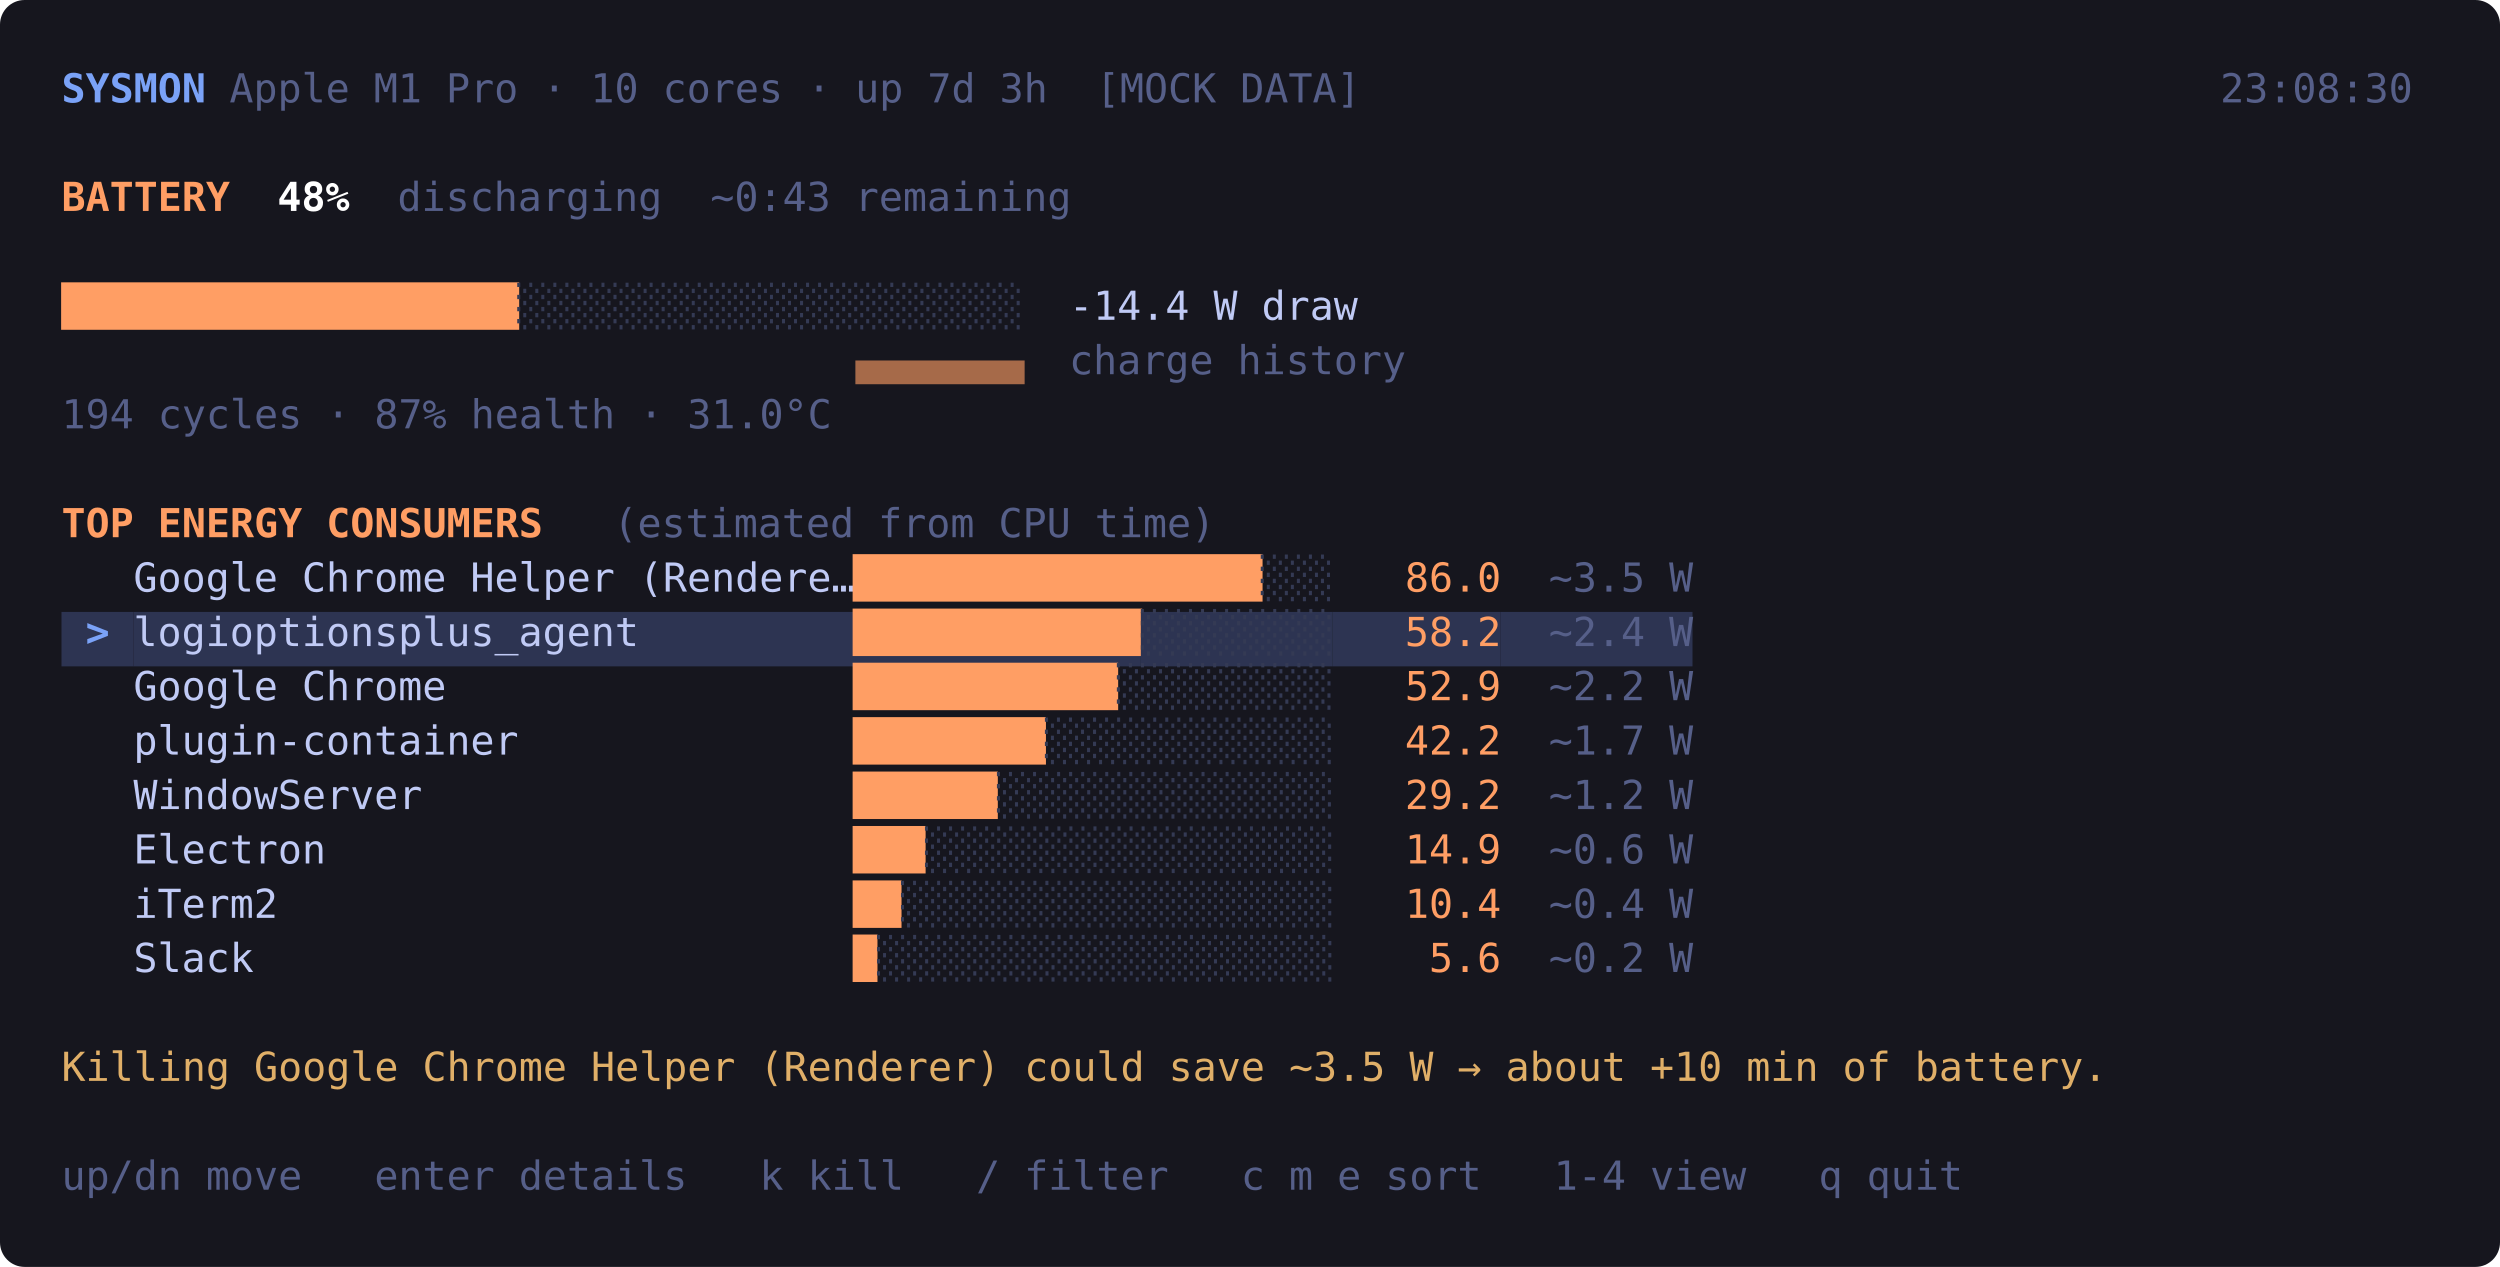
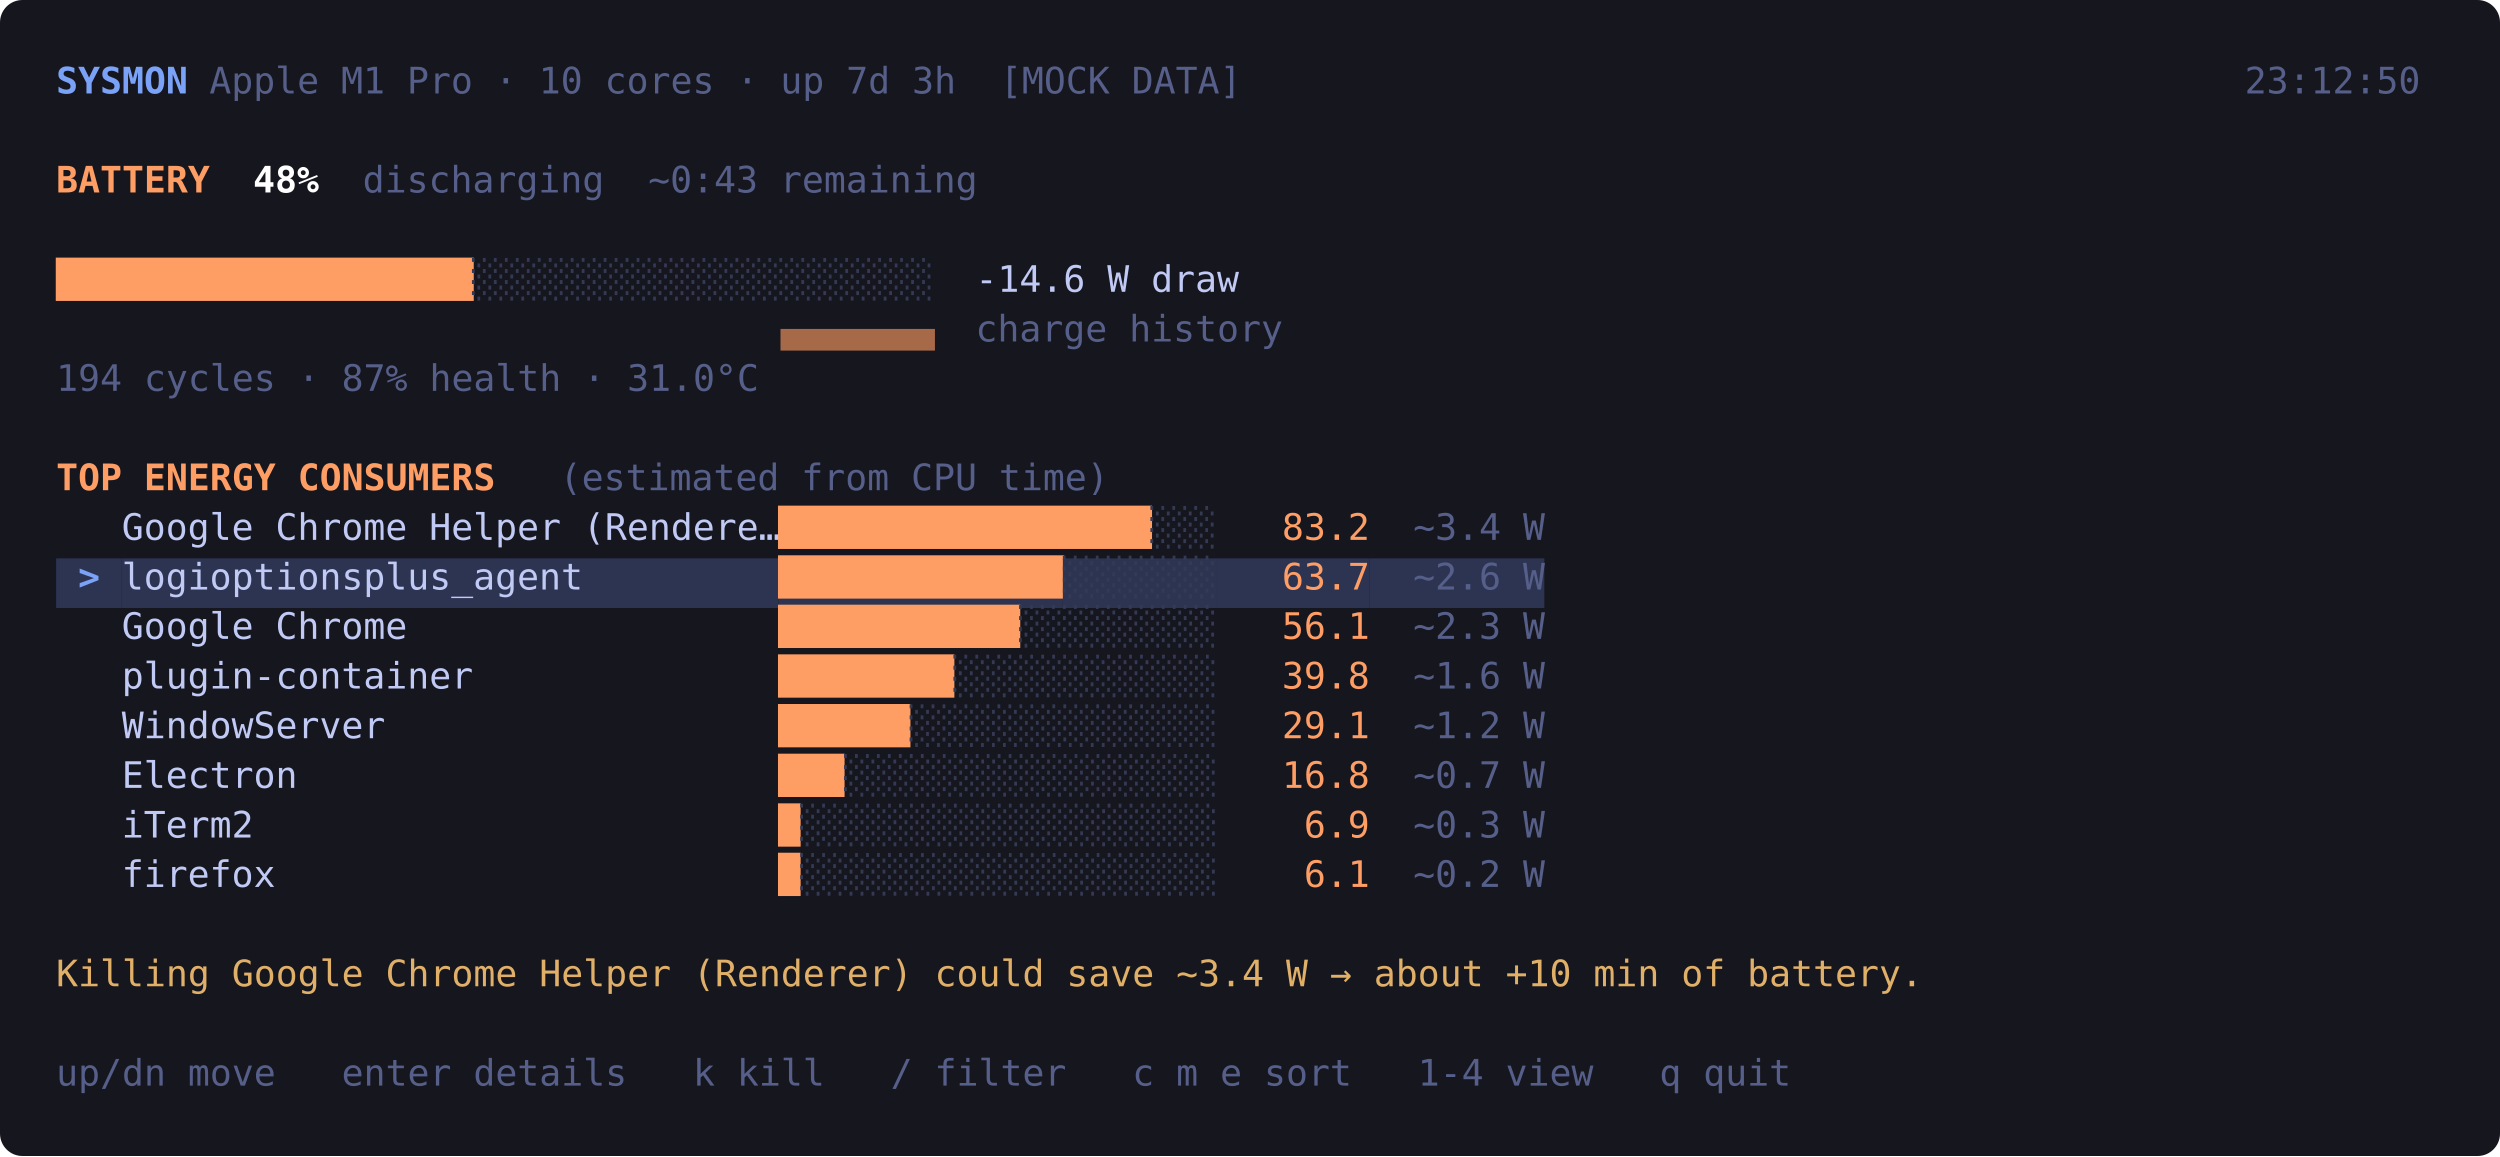
- <svg xmlns="http://www.w3.org/2000/svg" width="813" height="412" viewBox="0 0 813 412" font-family="ui-monospace, SFMono-Regular, Menlo, Consolas, 'DejaVu Sans Mono', monospace" font-size="13">
-   <rect width="813" height="412" rx="8" fill="#16161e" />
+ <svg xmlns="http://www.w3.org/2000/svg" width="891" height="412" viewBox="0 0 891 412" font-family="ui-monospace, SFMono-Regular, Menlo, Consolas, 'DejaVu Sans Mono', monospace" font-size="13">
+   <rect width="891" height="412" rx="8" fill="#16161e" />
  <text x="20.0" y="33.3" textLength="54.6" lengthAdjust="spacing" fill="rgb(122,162,247)" font-weight="700" xml:space="preserve">SYSMON </text>
  <text x="74.6" y="33.3" textLength="366.6" lengthAdjust="spacing" fill="rgb(86,95,137)" xml:space="preserve">Apple M1 Pro · 10 cores · up 7d 3h  [MOCK DATA]</text>
-   <text x="722.0" y="33.3" textLength="62.4" lengthAdjust="spacing" fill="rgb(86,95,137)" xml:space="preserve">23:08:30</text>
+   <text x="800.0" y="33.3" textLength="62.4" lengthAdjust="spacing" fill="rgb(86,95,137)" xml:space="preserve">23:12:50</text>
  <text x="20.0" y="68.6" textLength="70.2" lengthAdjust="spacing" fill="rgb(255,158,100)" font-weight="700" xml:space="preserve">BATTERY  </text>
  <text x="90.2" y="68.6" textLength="23.4" lengthAdjust="spacing" fill="rgb(255,255,255)" font-weight="700" xml:space="preserve">48%</text>
  <text x="113.6" y="68.6" textLength="234.0" lengthAdjust="spacing" fill="rgb(86,95,137)" xml:space="preserve">  discharging  ~0:43 remaining</text>
  <text x="20.0" y="104.0" textLength="148.2" lengthAdjust="spacing" fill="rgb(255,158,100)" xml:space="preserve">███████████████████</text>
  <text x="168.2" y="104.0" textLength="163.8" lengthAdjust="spacing" fill="rgb(52,58,84)" xml:space="preserve">░░░░░░░░░░░░░░░░░░░░░</text>
-   <text x="332.0" y="104.0" textLength="109.2" lengthAdjust="spacing" fill="rgb(192,202,245)" xml:space="preserve">  -14.4 W draw</text>
+   <text x="332.0" y="104.0" textLength="109.2" lengthAdjust="spacing" fill="rgb(192,202,245)" xml:space="preserve">  -14.6 W draw</text>
  <text x="20.0" y="121.7" textLength="312.0" lengthAdjust="spacing" fill="rgb(255,158,100)" opacity="0.62" xml:space="preserve">                                 ▄▄▄▄▄▄▄</text>
  <text x="332.0" y="121.7" textLength="124.8" lengthAdjust="spacing" fill="rgb(86,95,137)" xml:space="preserve">  charge history</text>
  <text x="20.0" y="139.3" textLength="249.6" lengthAdjust="spacing" fill="rgb(86,95,137)" xml:space="preserve">194 cycles · 87% health · 31.0°C</text>
  <text x="20.0" y="174.7" textLength="156.0" lengthAdjust="spacing" fill="rgb(255,158,100)" font-weight="700" xml:space="preserve">TOP ENERGY CONSUMERS</text>
  <text x="176.0" y="174.7" textLength="218.4" lengthAdjust="spacing" fill="rgb(86,95,137)" xml:space="preserve">   (estimated from CPU time)</text>
  <text x="43.4" y="192.4" textLength="234.0" lengthAdjust="spacing" fill="rgb(192,202,245)" xml:space="preserve">Google Chrome Helper (Rendere…</text>
  <text x="277.4" y="192.4" textLength="132.6" lengthAdjust="spacing" fill="rgb(255,158,100)" xml:space="preserve">█████████████████</text>
  <text x="410.0" y="192.4" textLength="23.4" lengthAdjust="spacing" fill="rgb(52,58,84)" xml:space="preserve">░░░</text>
-   <text x="433.4" y="192.4" textLength="54.6" lengthAdjust="spacing" fill="rgb(255,158,100)" xml:space="preserve">   86.0</text>
-   <text x="488.0" y="192.4" textLength="62.4" lengthAdjust="spacing" fill="rgb(86,95,137)" xml:space="preserve">  ~3.5 W</text>
+   <text x="433.4" y="192.4" textLength="54.6" lengthAdjust="spacing" fill="rgb(255,158,100)" xml:space="preserve">   83.2</text>
+   <text x="488.0" y="192.4" textLength="62.4" lengthAdjust="spacing" fill="rgb(86,95,137)" xml:space="preserve">  ~3.4 W</text>
  <rect x="20.0" y="199.0" width="23.4" height="17.7" fill="rgb(45,52,82)" />
  <text x="20.0" y="210.1" textLength="23.4" lengthAdjust="spacing" fill="rgb(122,162,247)" font-weight="700" xml:space="preserve"> &gt; </text>
  <rect x="43.4" y="199.0" width="234.0" height="17.7" fill="rgb(45,52,82)" />
  <text x="43.4" y="210.1" textLength="234.0" lengthAdjust="spacing" fill="rgb(192,202,245)" xml:space="preserve">logioptionsplus_agent         </text>
-   <rect x="277.4" y="199.0" width="93.6" height="17.7" fill="rgb(45,52,82)" />
-   <text x="277.4" y="210.1" textLength="93.6" lengthAdjust="spacing" fill="rgb(255,158,100)" xml:space="preserve">████████████</text>
-   <rect x="371.0" y="199.0" width="62.4" height="17.7" fill="rgb(45,52,82)" />
-   <text x="371.0" y="210.1" textLength="62.4" lengthAdjust="spacing" fill="rgb(52,58,84)" xml:space="preserve">░░░░░░░░</text>
+   <rect x="277.4" y="199.0" width="101.4" height="17.7" fill="rgb(45,52,82)" />
+   <text x="277.4" y="210.1" textLength="101.4" lengthAdjust="spacing" fill="rgb(255,158,100)" xml:space="preserve">█████████████</text>
+   <rect x="378.8" y="199.0" width="54.6" height="17.7" fill="rgb(45,52,82)" />
+   <text x="378.8" y="210.1" textLength="54.6" lengthAdjust="spacing" fill="rgb(52,58,84)" xml:space="preserve">░░░░░░░</text>
  <rect x="433.4" y="199.0" width="54.6" height="17.7" fill="rgb(45,52,82)" />
-   <text x="433.4" y="210.1" textLength="54.6" lengthAdjust="spacing" fill="rgb(255,158,100)" xml:space="preserve">   58.2</text>
+   <text x="433.4" y="210.1" textLength="54.6" lengthAdjust="spacing" fill="rgb(255,158,100)" xml:space="preserve">   63.7</text>
  <rect x="488.0" y="199.0" width="62.4" height="17.7" fill="rgb(45,52,82)" />
-   <text x="488.0" y="210.1" textLength="62.4" lengthAdjust="spacing" fill="rgb(86,95,137)" xml:space="preserve">  ~2.4 W</text>
+   <text x="488.0" y="210.1" textLength="62.4" lengthAdjust="spacing" fill="rgb(86,95,137)" xml:space="preserve">  ~2.6 W</text>
  <text x="43.4" y="227.7" textLength="234.0" lengthAdjust="spacing" fill="rgb(192,202,245)" xml:space="preserve">Google Chrome                 </text>
  <text x="277.4" y="227.7" textLength="85.8" lengthAdjust="spacing" fill="rgb(255,158,100)" xml:space="preserve">███████████</text>
  <text x="363.2" y="227.7" textLength="70.2" lengthAdjust="spacing" fill="rgb(52,58,84)" xml:space="preserve">░░░░░░░░░</text>
-   <text x="433.4" y="227.7" textLength="54.6" lengthAdjust="spacing" fill="rgb(255,158,100)" xml:space="preserve">   52.9</text>
-   <text x="488.0" y="227.7" textLength="62.4" lengthAdjust="spacing" fill="rgb(86,95,137)" xml:space="preserve">  ~2.2 W</text>
+   <text x="433.4" y="227.7" textLength="54.6" lengthAdjust="spacing" fill="rgb(255,158,100)" xml:space="preserve">   56.1</text>
+   <text x="488.0" y="227.7" textLength="62.4" lengthAdjust="spacing" fill="rgb(86,95,137)" xml:space="preserve">  ~2.3 W</text>
  <text x="43.4" y="245.4" textLength="234.0" lengthAdjust="spacing" fill="rgb(192,202,245)" xml:space="preserve">plugin-container              </text>
  <text x="277.4" y="245.4" textLength="62.4" lengthAdjust="spacing" fill="rgb(255,158,100)" xml:space="preserve">████████</text>
  <text x="339.8" y="245.4" textLength="93.6" lengthAdjust="spacing" fill="rgb(52,58,84)" xml:space="preserve">░░░░░░░░░░░░</text>
-   <text x="433.4" y="245.4" textLength="54.6" lengthAdjust="spacing" fill="rgb(255,158,100)" xml:space="preserve">   42.2</text>
-   <text x="488.0" y="245.4" textLength="62.4" lengthAdjust="spacing" fill="rgb(86,95,137)" xml:space="preserve">  ~1.7 W</text>
+   <text x="433.4" y="245.4" textLength="54.6" lengthAdjust="spacing" fill="rgb(255,158,100)" xml:space="preserve">   39.8</text>
+   <text x="488.0" y="245.4" textLength="62.4" lengthAdjust="spacing" fill="rgb(86,95,137)" xml:space="preserve">  ~1.6 W</text>
  <text x="43.4" y="263.1" textLength="234.0" lengthAdjust="spacing" fill="rgb(192,202,245)" xml:space="preserve">WindowServer                  </text>
  <text x="277.4" y="263.1" textLength="46.8" lengthAdjust="spacing" fill="rgb(255,158,100)" xml:space="preserve">██████</text>
  <text x="324.2" y="263.1" textLength="109.2" lengthAdjust="spacing" fill="rgb(52,58,84)" xml:space="preserve">░░░░░░░░░░░░░░</text>
-   <text x="433.4" y="263.1" textLength="54.6" lengthAdjust="spacing" fill="rgb(255,158,100)" xml:space="preserve">   29.2</text>
+   <text x="433.4" y="263.1" textLength="54.6" lengthAdjust="spacing" fill="rgb(255,158,100)" xml:space="preserve">   29.1</text>
  <text x="488.0" y="263.1" textLength="62.4" lengthAdjust="spacing" fill="rgb(86,95,137)" xml:space="preserve">  ~1.2 W</text>
  <text x="43.4" y="280.8" textLength="234.0" lengthAdjust="spacing" fill="rgb(192,202,245)" xml:space="preserve">Electron                      </text>
  <text x="277.4" y="280.8" textLength="23.4" lengthAdjust="spacing" fill="rgb(255,158,100)" xml:space="preserve">███</text>
  <text x="300.8" y="280.8" textLength="132.6" lengthAdjust="spacing" fill="rgb(52,58,84)" xml:space="preserve">░░░░░░░░░░░░░░░░░</text>
-   <text x="433.4" y="280.8" textLength="54.6" lengthAdjust="spacing" fill="rgb(255,158,100)" xml:space="preserve">   14.9</text>
-   <text x="488.0" y="280.8" textLength="62.4" lengthAdjust="spacing" fill="rgb(86,95,137)" xml:space="preserve">  ~0.6 W</text>
+   <text x="433.4" y="280.8" textLength="54.6" lengthAdjust="spacing" fill="rgb(255,158,100)" xml:space="preserve">   16.8</text>
+   <text x="488.0" y="280.8" textLength="62.4" lengthAdjust="spacing" fill="rgb(86,95,137)" xml:space="preserve">  ~0.7 W</text>
  <text x="43.4" y="298.5" textLength="234.0" lengthAdjust="spacing" fill="rgb(192,202,245)" xml:space="preserve">iTerm2                        </text>
-   <text x="277.4" y="298.5" textLength="15.6" lengthAdjust="spacing" fill="rgb(255,158,100)" xml:space="preserve">██</text>
-   <text x="293.0" y="298.5" textLength="140.4" lengthAdjust="spacing" fill="rgb(52,58,84)" xml:space="preserve">░░░░░░░░░░░░░░░░░░</text>
-   <text x="433.4" y="298.5" textLength="54.6" lengthAdjust="spacing" fill="rgb(255,158,100)" xml:space="preserve">   10.4</text>
-   <text x="488.0" y="298.5" textLength="62.4" lengthAdjust="spacing" fill="rgb(86,95,137)" xml:space="preserve">  ~0.4 W</text>
-   <text x="43.4" y="316.1" textLength="234.0" lengthAdjust="spacing" fill="rgb(192,202,245)" xml:space="preserve">Slack                         </text>
+   <text x="277.4" y="298.5" textLength="7.8" lengthAdjust="spacing" fill="rgb(255,158,100)" xml:space="preserve">█</text>
+   <text x="285.2" y="298.5" textLength="148.2" lengthAdjust="spacing" fill="rgb(52,58,84)" xml:space="preserve">░░░░░░░░░░░░░░░░░░░</text>
+   <text x="433.4" y="298.5" textLength="54.6" lengthAdjust="spacing" fill="rgb(255,158,100)" xml:space="preserve">    6.9</text>
+   <text x="488.0" y="298.5" textLength="62.4" lengthAdjust="spacing" fill="rgb(86,95,137)" xml:space="preserve">  ~0.3 W</text>
+   <text x="43.4" y="316.1" textLength="234.0" lengthAdjust="spacing" fill="rgb(192,202,245)" xml:space="preserve">firefox                       </text>
  <text x="277.4" y="316.1" textLength="7.8" lengthAdjust="spacing" fill="rgb(255,158,100)" xml:space="preserve">█</text>
  <text x="285.2" y="316.1" textLength="148.2" lengthAdjust="spacing" fill="rgb(52,58,84)" xml:space="preserve">░░░░░░░░░░░░░░░░░░░</text>
-   <text x="433.4" y="316.1" textLength="54.6" lengthAdjust="spacing" fill="rgb(255,158,100)" xml:space="preserve">    5.6</text>
+   <text x="433.4" y="316.1" textLength="54.6" lengthAdjust="spacing" fill="rgb(255,158,100)" xml:space="preserve">    6.1</text>
  <text x="488.0" y="316.1" textLength="62.4" lengthAdjust="spacing" fill="rgb(86,95,137)" xml:space="preserve">  ~0.2 W</text>
-   <text x="20.0" y="351.5" textLength="663.0" lengthAdjust="spacing" fill="rgb(224,175,104)" xml:space="preserve">Killing Google Chrome Helper (Renderer) could save ~3.5 W → about +10 min of battery.</text>
+   <text x="20.0" y="351.5" textLength="663.0" lengthAdjust="spacing" fill="rgb(224,175,104)" xml:space="preserve">Killing Google Chrome Helper (Renderer) could save ~3.4 W → about +10 min of battery.</text>
  <text x="20.0" y="386.9" textLength="616.2" lengthAdjust="spacing" fill="rgb(86,95,137)" xml:space="preserve">up/dn move   enter details   k kill   / filter   c m e sort   1-4 view   q quit</text>
</svg>
